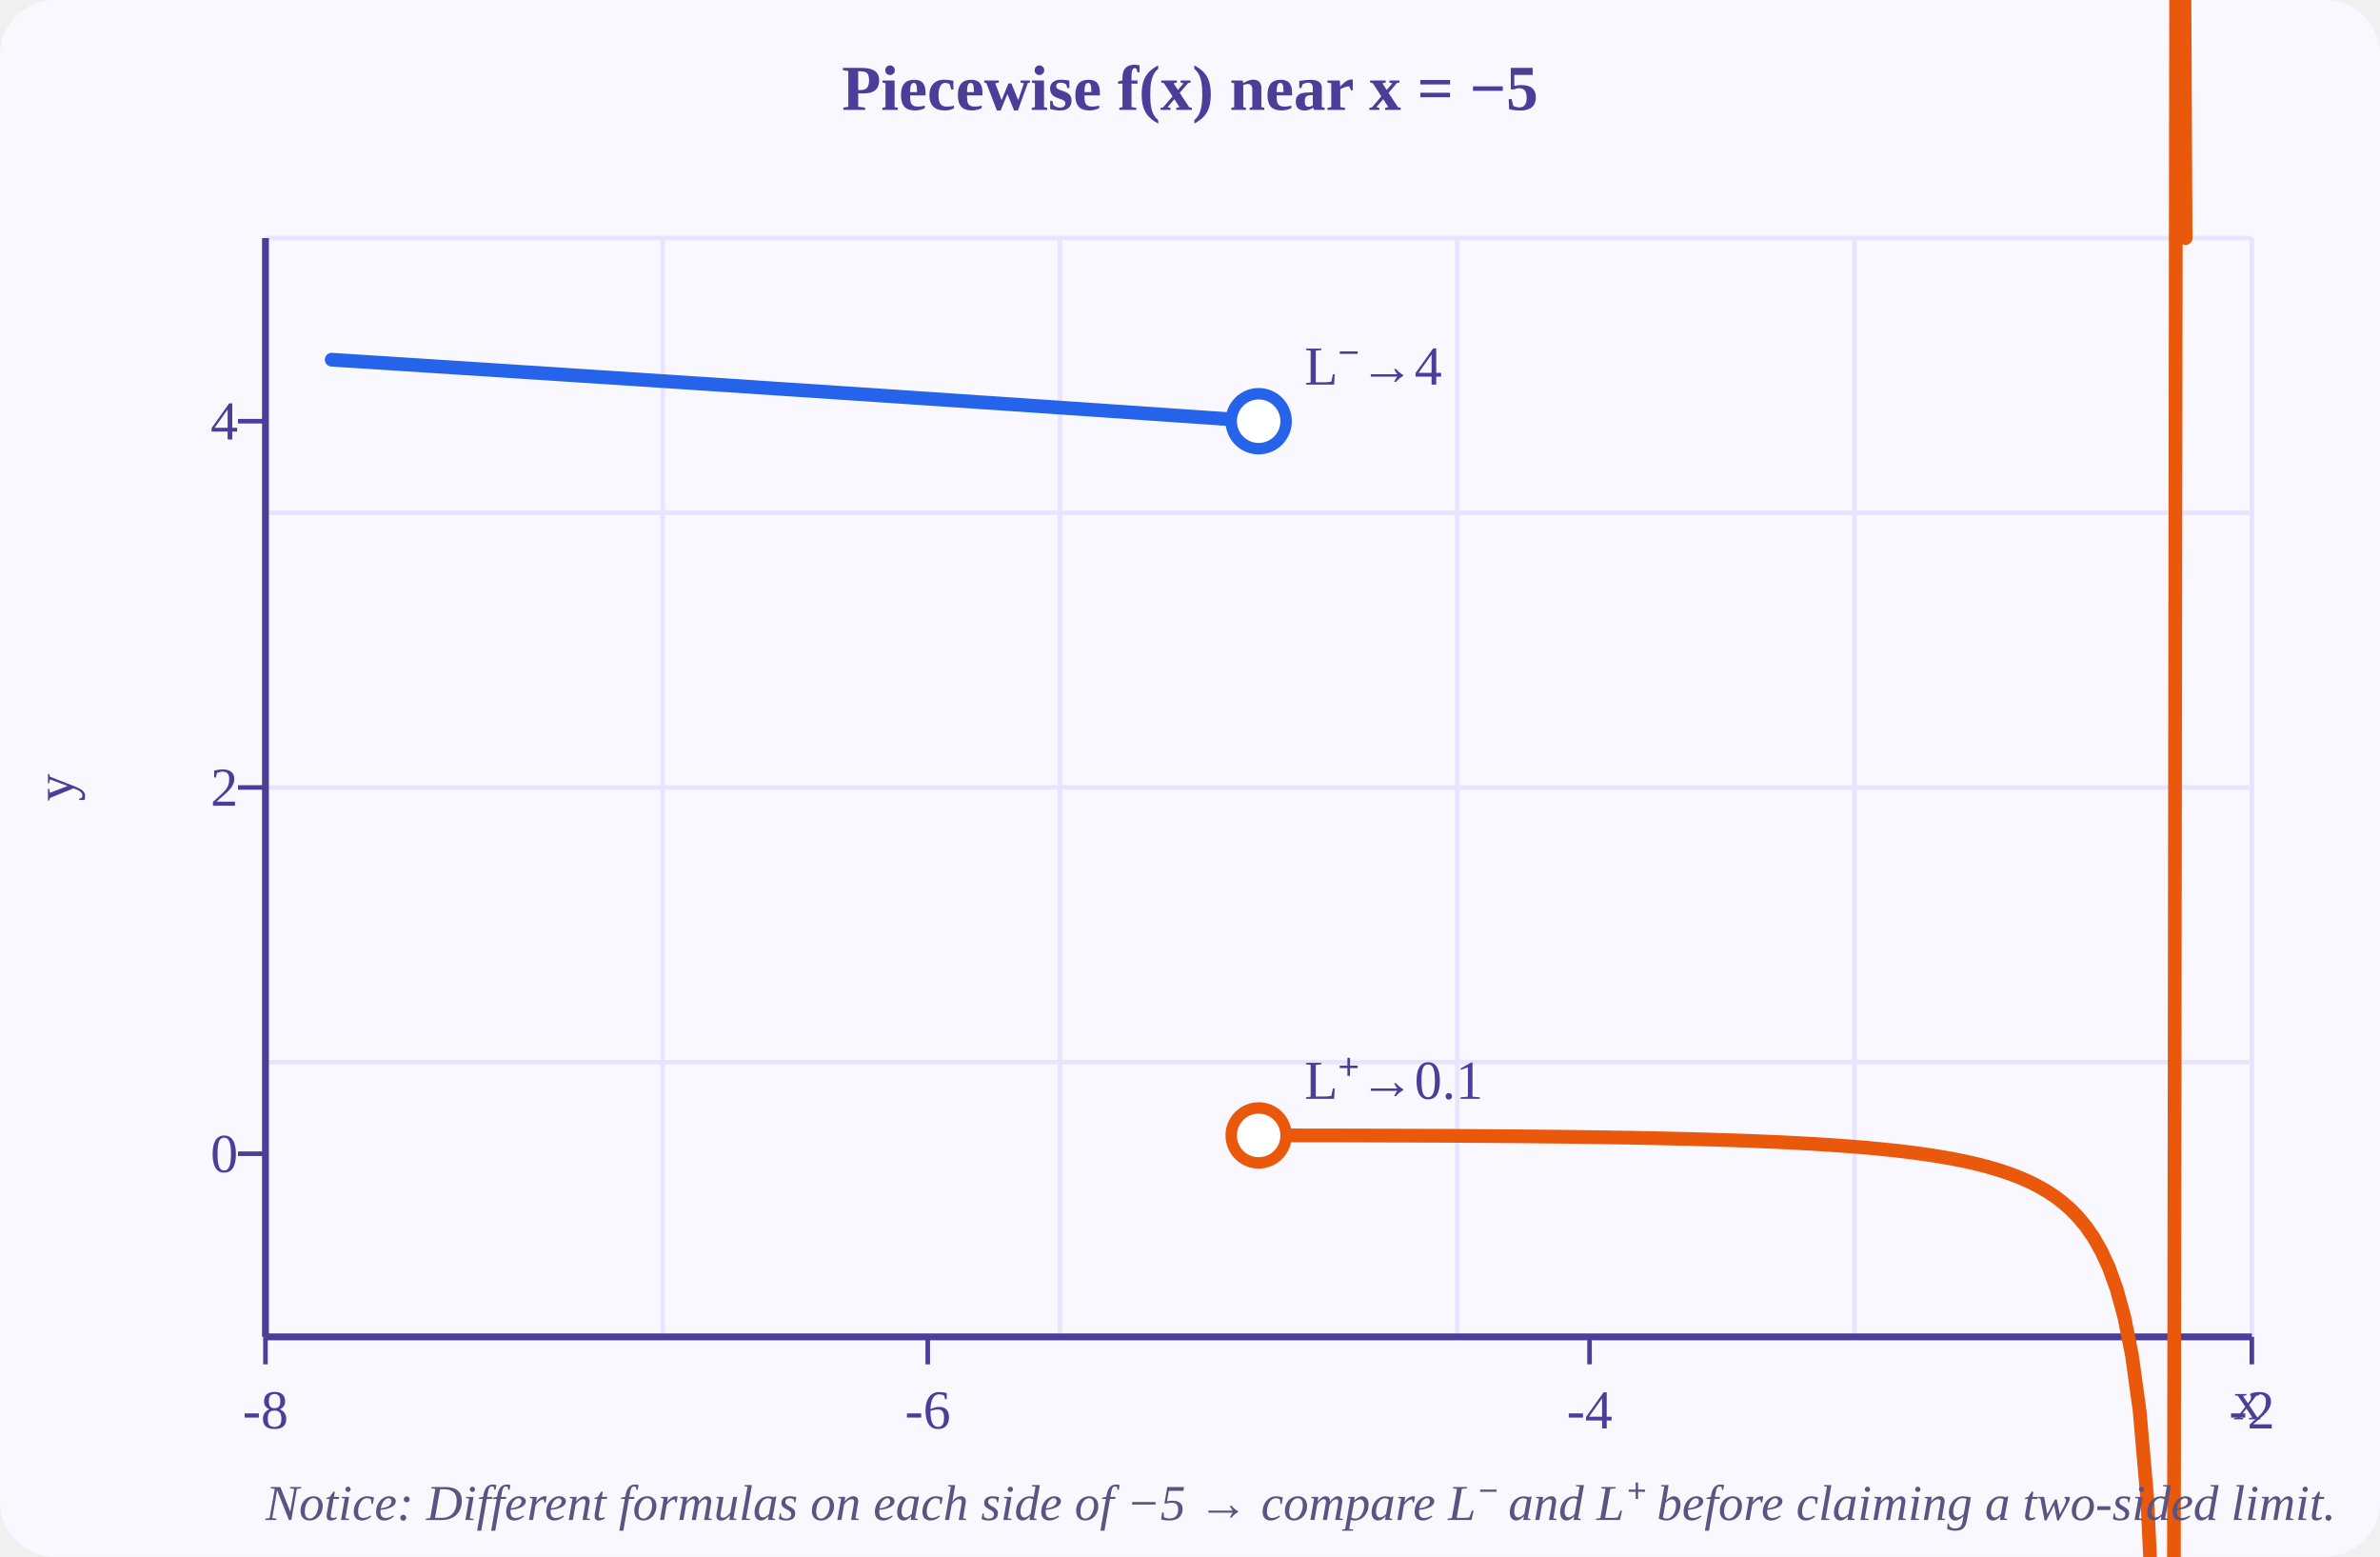
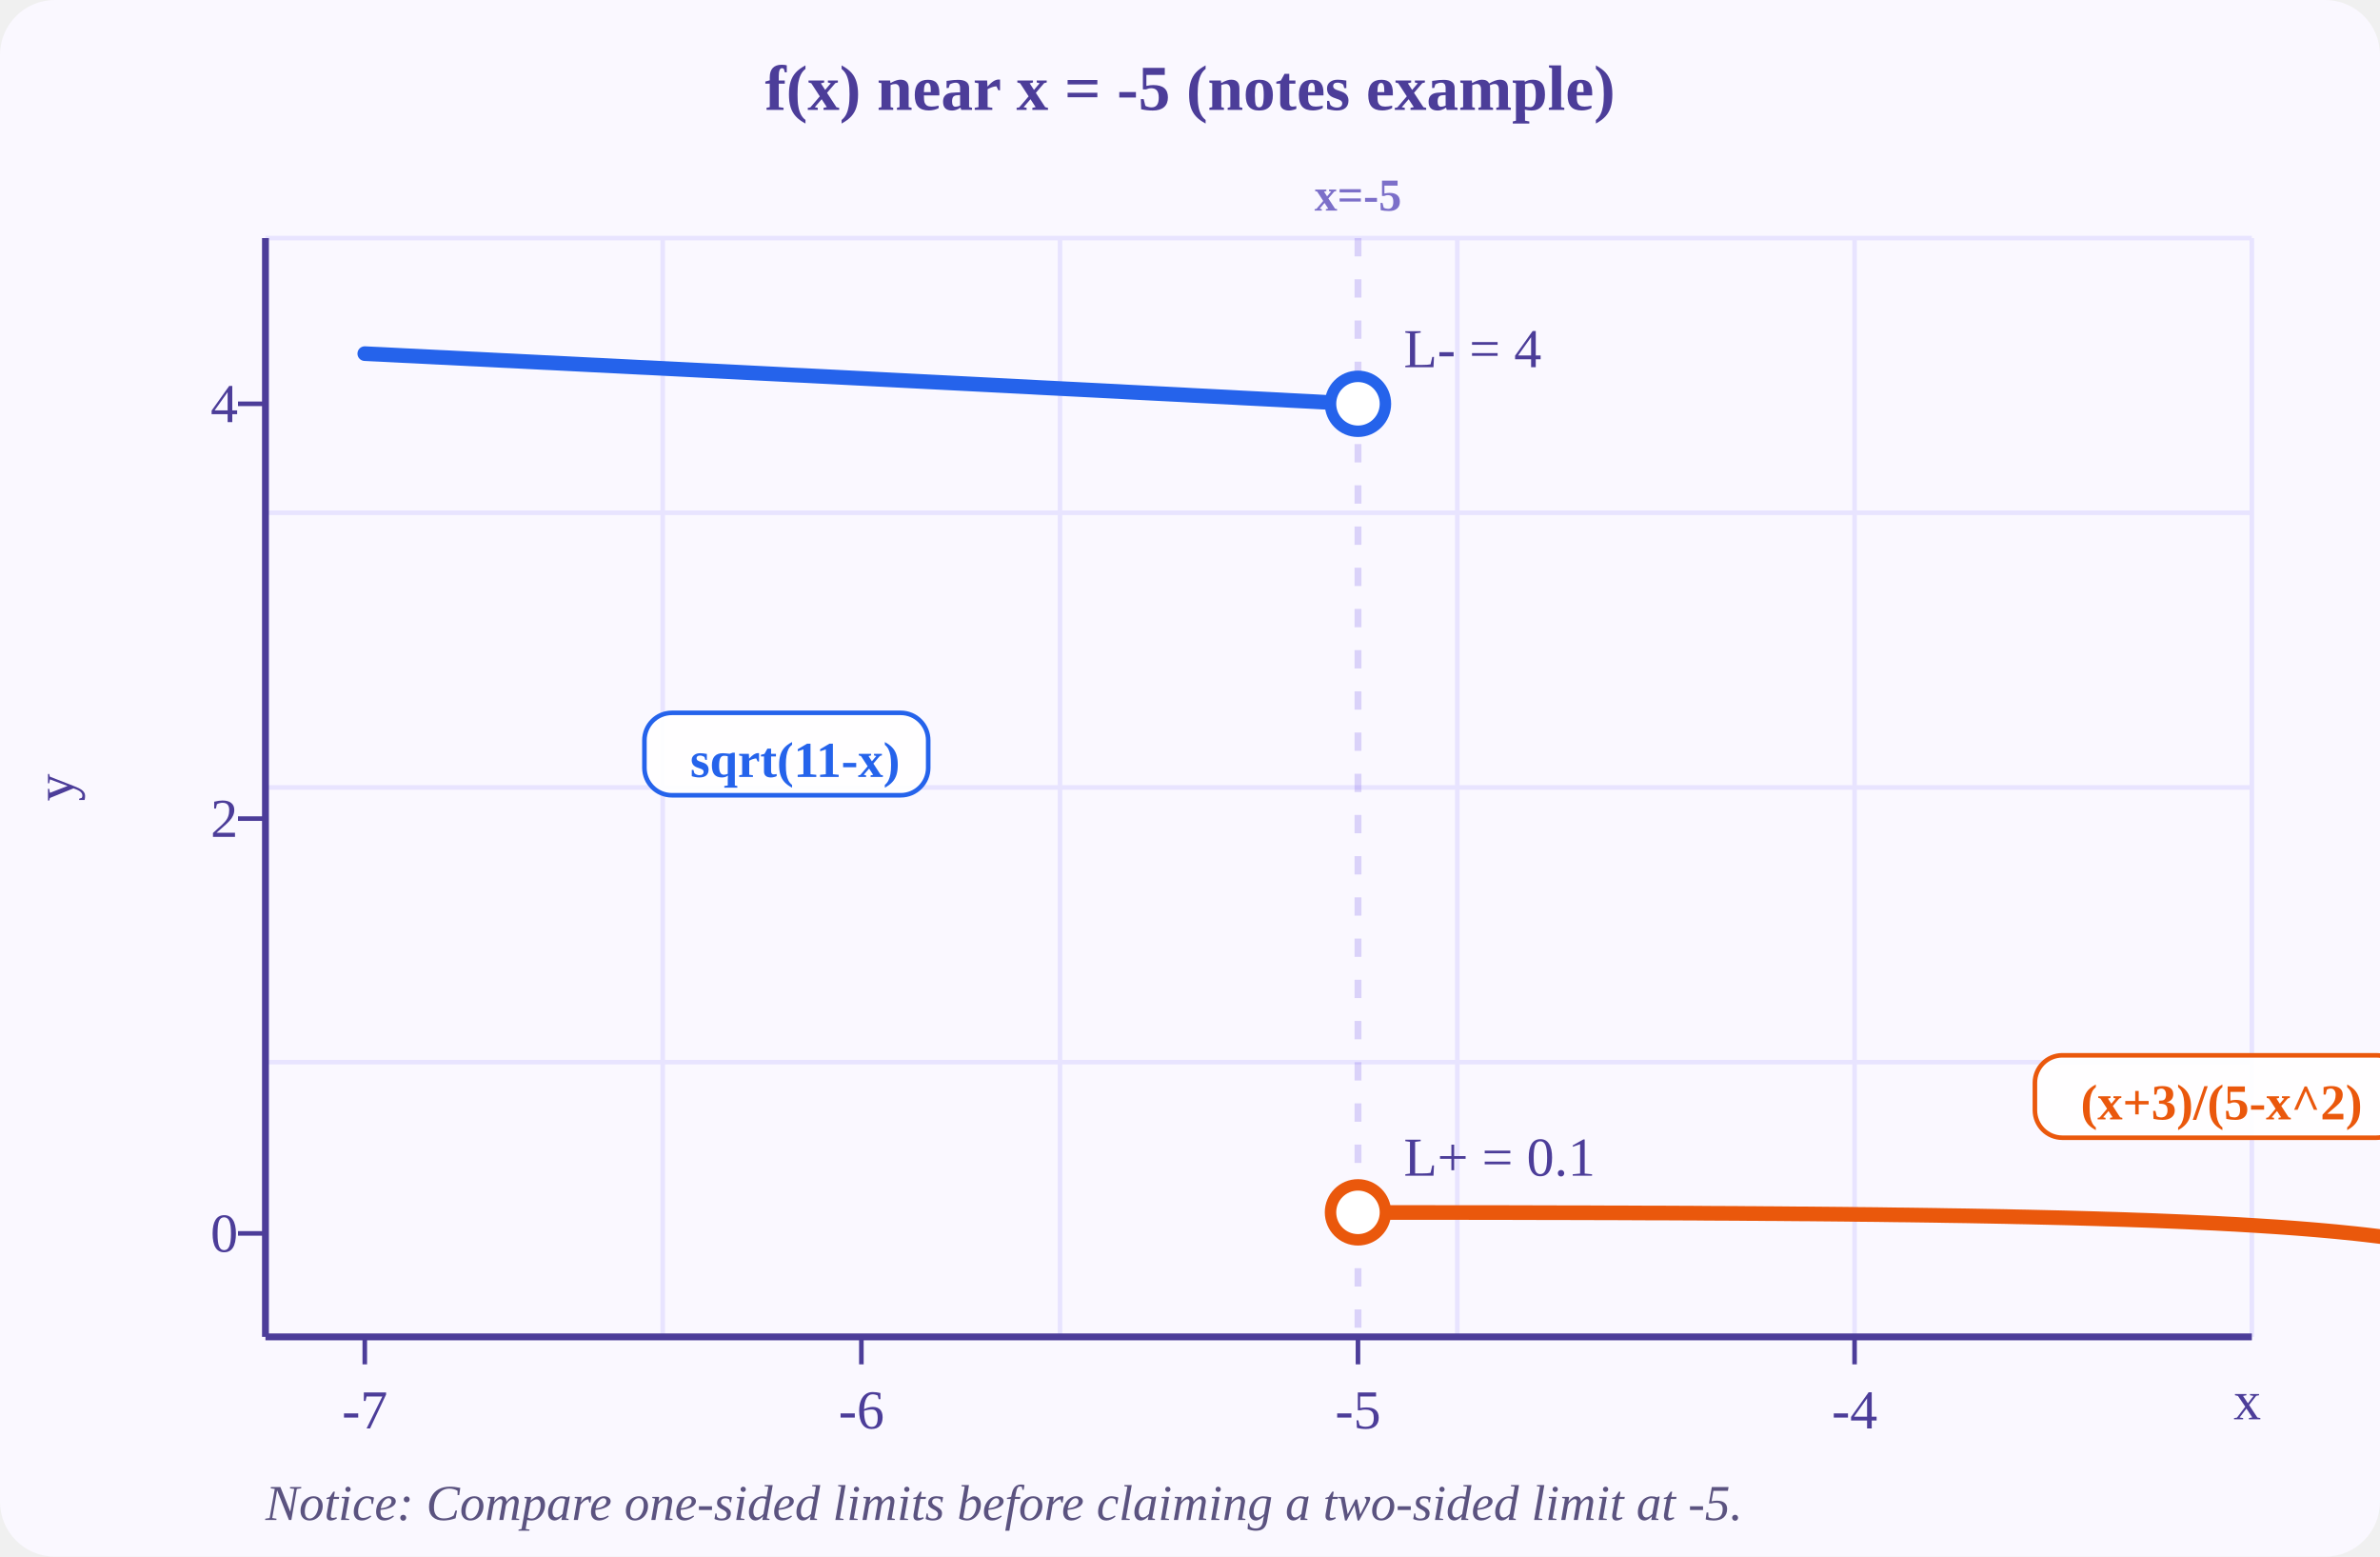
- <svg xmlns="http://www.w3.org/2000/svg" viewBox="0 0 520 340" role="img" aria-label="Piecewise f(x) near x = −5" class="ap-graph-svg">
+ <svg xmlns="http://www.w3.org/2000/svg" viewBox="0 0 520 340" role="img" aria-label="f(x) near x = -5 (notes example)" class="ap-graph-svg">
  <rect width="520" height="340" fill="#faf8ff" rx="12" />
-   <text x="260.0" y="24" text-anchor="middle" font-size="14" font-weight="700" fill="#4c3d99">Piecewise f(x) near x = −5</text>
+   <text x="260.0" y="24" text-anchor="middle" font-size="14" font-weight="700" fill="#4c3d99">f(x) near x = -5 (notes example)</text>
  <line x1="58.0" y1="52" x2="58.0" y2="292" stroke="#e8e4ff" stroke-width="1" />
  <line x1="144.8" y1="52" x2="144.8" y2="292" stroke="#e8e4ff" stroke-width="1" />
  <line x1="231.6" y1="52" x2="231.6" y2="292" stroke="#e8e4ff" stroke-width="1" />
  <line x1="318.4" y1="52" x2="318.4" y2="292" stroke="#e8e4ff" stroke-width="1" />
  <line x1="405.2" y1="52" x2="405.2" y2="292" stroke="#e8e4ff" stroke-width="1" />
  <line x1="492.0" y1="52" x2="492.0" y2="292" stroke="#e8e4ff" stroke-width="1" />
  <line x1="58" y1="52.0" x2="492" y2="52.0" stroke="#e8e4ff" stroke-width="1" />
  <line x1="58" y1="112.0" x2="492" y2="112.0" stroke="#e8e4ff" stroke-width="1" />
  <line x1="58" y1="172.0" x2="492" y2="172.0" stroke="#e8e4ff" stroke-width="1" />
  <line x1="58" y1="232.0" x2="492" y2="232.0" stroke="#e8e4ff" stroke-width="1" />
  <line x1="58" y1="292.0" x2="492" y2="292.0" stroke="#e8e4ff" stroke-width="1" />
  <line x1="58" y1="292" x2="492" y2="292" stroke="#4c3d99" stroke-width="1.5" />
  <line x1="58" y1="52" x2="58" y2="292" stroke="#4c3d99" stroke-width="1.5" />
-   <line x1="58.0" y1="292.0" x2="58.0" y2="298.0" stroke="#4c3d99" stroke-width="1" />
-   <text x="58.0" y="312.0" text-anchor="middle" font-size="12" fill="#4c3d99">-8</text>
-   <line x1="202.7" y1="292.0" x2="202.7" y2="298.0" stroke="#4c3d99" stroke-width="1" />
-   <text x="202.7" y="312.0" text-anchor="middle" font-size="12" fill="#4c3d99">-6</text>
-   <line x1="347.3" y1="292.0" x2="347.3" y2="298.0" stroke="#4c3d99" stroke-width="1" />
-   <text x="347.3" y="312.0" text-anchor="middle" font-size="12" fill="#4c3d99">-4</text>
-   <line x1="492.0" y1="292.0" x2="492.0" y2="298.0" stroke="#4c3d99" stroke-width="1" />
-   <text x="492.0" y="312.0" text-anchor="middle" font-size="12" fill="#4c3d99">-2</text>
-   <line x1="52.0" y1="252.0" x2="58.0" y2="252.0" stroke="#4c3d99" stroke-width="1" />
-   <text x="52.0" y="256.0" text-anchor="end" font-size="12" fill="#4c3d99">0</text>
-   <line x1="52.0" y1="172.0" x2="58.0" y2="172.0" stroke="#4c3d99" stroke-width="1" />
-   <text x="52.0" y="176.0" text-anchor="end" font-size="12" fill="#4c3d99">2</text>
-   <line x1="52.0" y1="92.0" x2="58.0" y2="92.0" stroke="#4c3d99" stroke-width="1" />
-   <text x="52.0" y="96.0" text-anchor="end" font-size="12" fill="#4c3d99">4</text>
+   <line x1="79.7" y1="292.0" x2="79.7" y2="298.0" stroke="#4c3d99" stroke-width="1" />
+   <text x="79.7" y="312.0" text-anchor="middle" font-size="12" fill="#4c3d99">-7</text>
+   <line x1="188.2" y1="292.0" x2="188.2" y2="298.0" stroke="#4c3d99" stroke-width="1" />
+   <text x="188.2" y="312.0" text-anchor="middle" font-size="12" fill="#4c3d99">-6</text>
+   <line x1="296.7" y1="292.0" x2="296.7" y2="298.0" stroke="#4c3d99" stroke-width="1" />
+   <text x="296.7" y="312.0" text-anchor="middle" font-size="12" fill="#4c3d99">-5</text>
+   <line x1="405.2" y1="292.0" x2="405.2" y2="298.0" stroke="#4c3d99" stroke-width="1" />
+   <text x="405.2" y="312.0" text-anchor="middle" font-size="12" fill="#4c3d99">-4</text>
+   <line x1="52.0" y1="269.4" x2="58.0" y2="269.4" stroke="#4c3d99" stroke-width="1" />
+   <text x="52.0" y="273.4" text-anchor="end" font-size="12" fill="#4c3d99">0</text>
+   <line x1="52.0" y1="178.8" x2="58.0" y2="178.8" stroke="#4c3d99" stroke-width="1" />
+   <text x="52.0" y="182.8" text-anchor="end" font-size="12" fill="#4c3d99">2</text>
+   <line x1="52.0" y1="88.2" x2="58.0" y2="88.2" stroke="#4c3d99" stroke-width="1" />
+   <text x="52.0" y="92.2" text-anchor="end" font-size="12" fill="#4c3d99">4</text>
  <text x="494.0" y="310.0" text-anchor="end" font-size="12" fill="#4c3d99">x</text>
  <text x="16" y="172.0" text-anchor="middle" font-size="12" fill="#4c3d99" transform="rotate(-90 16 172.0)">y</text>
-   <polyline points="72.47,78.56 74.14,78.67 75.82,78.78 77.49,78.89 79.17,78.99 80.85,79.10 82.52,79.21 84.20,79.31 85.87,79.42 87.55,79.53 89.22,79.64 90.90,79.74 92.58,79.85 94.25,79.96 95.93,80.07 97.60,80.17 99.28,80.28 100.95,80.39 102.63,80.50 104.31,80.61 105.98,80.71 107.66,80.82 109.33,80.93 111.01,81.04 112.68,81.15 114.36,81.26 116.04,81.37 117.71,81.47 119.39,81.58 121.06,81.69 122.74,81.80 124.41,81.91 126.09,82.02 127.77,82.13 129.44,82.24 131.12,82.35 132.79,82.45 134.47,82.56 136.14,82.67 137.82,82.78 139.50,82.89 141.17,83.00 142.85,83.11 144.52,83.22 146.20,83.33 147.87,83.44 149.55,83.55 151.23,83.66 152.90,83.77 154.58,83.88 156.25,83.99 157.93,84.10 159.60,84.21 161.28,84.32 162.96,84.43 164.63,84.54 166.31,84.66 167.98,84.77 169.66,84.88 171.33,84.99 173.01,85.10 174.69,85.21 176.36,85.32 178.04,85.43 179.71,85.54 181.39,85.65 183.06,85.77 184.74,85.88 186.42,85.99 188.09,86.10 189.77,86.21 191.44,86.32 193.12,86.44 194.79,86.55 196.47,86.66 198.15,86.77 199.82,86.89 201.50,87.00 203.17,87.11 204.85,87.22 206.52,87.33 208.20,87.45 209.88,87.56 211.55,87.67 213.23,87.79 214.90,87.90 216.58,88.01 218.25,88.12 219.93,88.24 221.61,88.35 223.28,88.46 224.96,88.58 226.63,88.69 228.31,88.80 229.98,88.92 231.66,89.03 233.34,89.15 235.01,89.26 236.69,89.37 238.36,89.49 240.04,89.60 241.71,89.72 243.39,89.83 245.07,89.94 246.74,90.06 248.42,90.17 250.09,90.29 251.77,90.40 253.44,90.52 255.12,90.63 256.80,90.75 258.47,90.86 260.15,90.98 261.82,91.09 263.50,91.21 265.17,91.32 266.85,91.44 268.53,91.55 270.20,91.67 271.88,91.78 273.55,91.90" fill="none" stroke="#2563eb" stroke-width="3" stroke-linecap="round" />
-   <polyline points="276.45,248.00 278.12,248.00 279.80,248.00 281.47,248.00 283.15,248.00 284.83,248.00 286.50,248.01 288.18,248.01 289.85,248.01 291.53,248.01 293.20,248.01 294.88,248.02 296.56,248.02 298.23,248.02 299.91,248.03 301.58,248.03 303.26,248.04 304.93,248.04 306.61,248.05 308.29,248.05 309.96,248.06 311.64,248.07 313.31,248.07 314.99,248.08 316.66,248.09 318.34,248.10 320.02,248.11 321.69,248.12 323.37,248.13 325.04,248.14 326.72,248.15 328.39,248.17 330.07,248.18 331.75,248.19 333.42,248.21 335.10,248.22 336.77,248.24 338.45,248.26 340.12,248.27 341.80,248.29 343.48,248.31 345.15,248.33 346.83,248.36 348.50,248.38 350.18,248.40 351.85,248.43 353.53,248.46 355.21,248.48 356.88,248.51 358.56,248.55 360.23,248.58 361.91,248.61 363.58,248.65 365.26,248.69 366.94,248.73 368.61,248.77 370.29,248.81 371.96,248.86 373.64,248.90 375.31,248.96 376.99,249.01 378.67,249.06 380.34,249.12 382.02,249.18 383.69,249.25 385.37,249.32 387.04,249.39 388.72,249.46 390.40,249.54 392.07,249.63 393.75,249.72 395.42,249.81 397.10,249.91 398.77,250.01 400.45,250.12 402.13,250.24 403.80,250.36 405.48,250.50 407.15,250.63 408.83,250.78 410.50,250.94 412.18,251.11 413.86,251.28 415.53,251.47 417.21,251.68 418.88,251.89 420.56,252.13 422.23,252.37 423.91,252.64 425.59,252.93 427.26,253.24 428.94,253.58 430.61,253.94 432.29,254.34 433.96,254.77 435.64,255.24 437.32,255.76 438.99,256.33 440.67,256.96 442.34,257.66 444.02,258.43 445.69,259.30 447.37,260.29 449.05,261.40 450.72,262.68 452.40,264.15 454.07,265.87 455.75,267.89 457.42,270.31 459.10,273.25 460.78,276.90 462.45,281.54 464.13,287.64 465.80,296.00 467.48,308.15 469.15,327.37 470.83,362.38 472.51,445.98 474.18,907.17 475.86,-288.12 477.53,52.00" fill="none" stroke="#ea580c" stroke-width="3" stroke-linecap="round" />
-   <circle cx="275.0" cy="92.0" r="6" fill="#fff" stroke="#2563eb" stroke-width="2.5" />
-   <text x="285.0" y="84.0" font-size="12" fill="#4c3d99">L⁻→4</text>
-   <circle cx="275.0" cy="248.0" r="6" fill="#fff" stroke="#ea580c" stroke-width="2.5" />
-   <text x="285.0" y="240.0" font-size="12" fill="#4c3d99">L⁺→0.1</text>
-   <text x="58" y="332" font-size="11" fill="#5b5380" font-style="italic">Notice: Different formulas on each side of −5 → compare L⁻ and L⁺ before claiming a two-sided limit.</text>
+   <line x1="296.7" y1="52" x2="296.7" y2="292" stroke="rgba(106,76,230,0.22)" stroke-width="1.5" stroke-dasharray="4 5" />
+   <text x="296.7" y="46.0" text-anchor="middle" font-size="10" fill="#7c6fc9" font-weight="600">x=-5</text>
+   <polyline points="79.70,77.24 81.47,77.33 83.24,77.41 85.02,77.50 86.79,77.59 88.56,77.68 90.33,77.76 92.11,77.85 93.88,77.94 95.65,78.03 97.42,78.11 99.19,78.20 100.97,78.29 102.74,78.38 104.51,78.46 106.28,78.55 108.05,78.64 109.83,78.73 111.60,78.81 113.37,78.90 115.14,78.99 116.92,79.08 118.69,79.17 120.46,79.25 122.23,79.34 124.00,79.43 125.78,79.52 127.55,79.61 129.32,79.70 131.09,79.78 132.87,79.87 134.64,79.96 136.41,80.05 138.18,80.14 139.95,80.23 141.73,80.31 143.50,80.40 145.27,80.49 147.04,80.58 148.81,80.67 150.59,80.76 152.36,80.85 154.13,80.94 155.90,81.02 157.68,81.11 159.45,81.20 161.22,81.29 162.99,81.38 164.76,81.47 166.54,81.56 168.31,81.65 170.08,81.74 171.85,81.83 173.62,81.92 175.40,82.00 177.17,82.09 178.94,82.18 180.71,82.27 182.49,82.36 184.26,82.45 186.03,82.54 187.80,82.63 189.57,82.72 191.35,82.81 193.12,82.90 194.89,82.99 196.66,83.08 198.44,83.17 200.21,83.26 201.98,83.35 203.75,83.44 205.52,83.53 207.30,83.62 209.07,83.71 210.84,83.80 212.61,83.89 214.38,83.98 216.16,84.07 217.93,84.16 219.70,84.25 221.47,84.34 223.25,84.43 225.02,84.52 226.79,84.62 228.56,84.71 230.33,84.80 232.11,84.89 233.88,84.98 235.65,85.07 237.42,85.16 239.20,85.25 240.97,85.34 242.74,85.43 244.51,85.52 246.28,85.62 248.06,85.71 249.83,85.80 251.60,85.89 253.37,85.98 255.14,86.07 256.92,86.16 258.69,86.25 260.46,86.35 262.23,86.44 264.01,86.53 265.78,86.62 267.55,86.71 269.32,86.80 271.09,86.90 272.87,86.99 274.64,87.08 276.41,87.17 278.18,87.26 279.95,87.35 281.73,87.45 283.50,87.54 285.27,87.63 287.04,87.72 288.82,87.82 290.59,87.91 292.36,88.00" fill="none" stroke="#2563eb" stroke-width="3.2" stroke-linecap="round" stroke-linejoin="round" />
+   <polyline points="301.04,264.83 303.22,264.83 305.40,264.83 307.58,264.83 309.76,264.83 311.94,264.83 314.11,264.84 316.29,264.84 318.47,264.84 320.65,264.84 322.83,264.85 325.01,264.85 327.19,264.85 329.37,264.85 331.55,264.86 333.73,264.86 335.90,264.87 338.08,264.87 340.26,264.88 342.44,264.88 344.62,264.89 346.80,264.89 348.98,264.90 351.16,264.91 353.34,264.91 355.52,264.92 357.70,264.93 359.87,264.94 362.05,264.94 364.23,264.95 366.41,264.96 368.59,264.97 370.77,264.98 372.95,265.00 375.13,265.01 377.31,265.02 379.49,265.03 381.66,265.05 383.84,265.06 386.02,265.08 388.20,265.09 390.38,265.11 392.56,265.13 394.74,265.14 396.92,265.16 399.10,265.18 401.28,265.20 403.45,265.22 405.63,265.25 407.81,265.27 409.99,265.29 412.17,265.32 414.35,265.35 416.53,265.37 418.71,265.40 420.89,265.43 423.07,265.46 425.25,265.50 427.42,265.53 429.60,265.56 431.78,265.60 433.96,265.64 436.14,265.68 438.32,265.72 440.50,265.77 442.68,265.81 444.86,265.86 447.04,265.91 449.21,265.96 451.39,266.01 453.57,266.07 455.75,266.13 457.93,266.19 460.11,266.26 462.29,266.32 464.47,266.39 466.65,266.47 468.83,266.54 471.01,266.62 473.18,266.71 475.36,266.80 477.54,266.89 479.72,266.99 481.90,267.09 484.08,267.19 486.26,267.31 488.44,267.42 490.62,267.55 492.80,267.68 494.97,267.82 497.15,267.96 499.33,268.11 501.51,268.27 503.69,268.44 505.87,268.62 508.05,268.81 510.23,269.01 512.41,269.23 514.59,269.45 516.77,269.69 518.94,269.95 521.12,270.22 523.30,270.51 525.48,270.82 527.66,271.15 529.84,271.51 532.02,271.89 534.20,272.31 536.38,272.75 538.56,273.23 540.73,273.75 542.91,274.32 545.09,274.94 547.27,275.62 549.45,276.36 551.63,277.18 553.81,278.08 555.99,279.09 558.17,280.22 560.35,281.49 562.52,282.92" fill="none" stroke="#ea580c" stroke-width="3.2" stroke-linecap="round" stroke-linejoin="round" />
+   <circle cx="296.7" cy="88.2" r="6" fill="#fff" stroke="#2563eb" stroke-width="2.5" />
+   <text x="306.7" y="80.2" font-size="12" fill="#4c3d99">L- = 4</text>
+   <circle cx="296.7" cy="264.8" r="6" fill="#fff" stroke="#ea580c" stroke-width="2.5" />
+   <text x="306.7" y="256.8" font-size="12" fill="#4c3d99">L+ = 0.1</text>
+   <rect x="140.8" y="155.7" width="62.0" height="18" rx="6" fill="rgba(255,255,255,0.92)" stroke="#2563eb" stroke-width="1" />
+   <text x="150.8" y="169.7" text-anchor="start" font-size="11" font-weight="600" fill="#2563eb">sqrt(11-x)</text>
+   <rect x="444.6" y="230.5" width="80.6" height="18" rx="6" fill="rgba(255,255,255,0.92)" stroke="#ea580c" stroke-width="1" />
+   <text x="454.6" y="244.5" text-anchor="start" font-size="11" font-weight="600" fill="#ea580c">(x+3)/(5-x^2)</text>
+   <text x="58" y="332" font-size="11" fill="#5b5380" font-style="italic">Notice: Compare one-sided limits before claiming a two-sided limit at -5.</text>
</svg>
